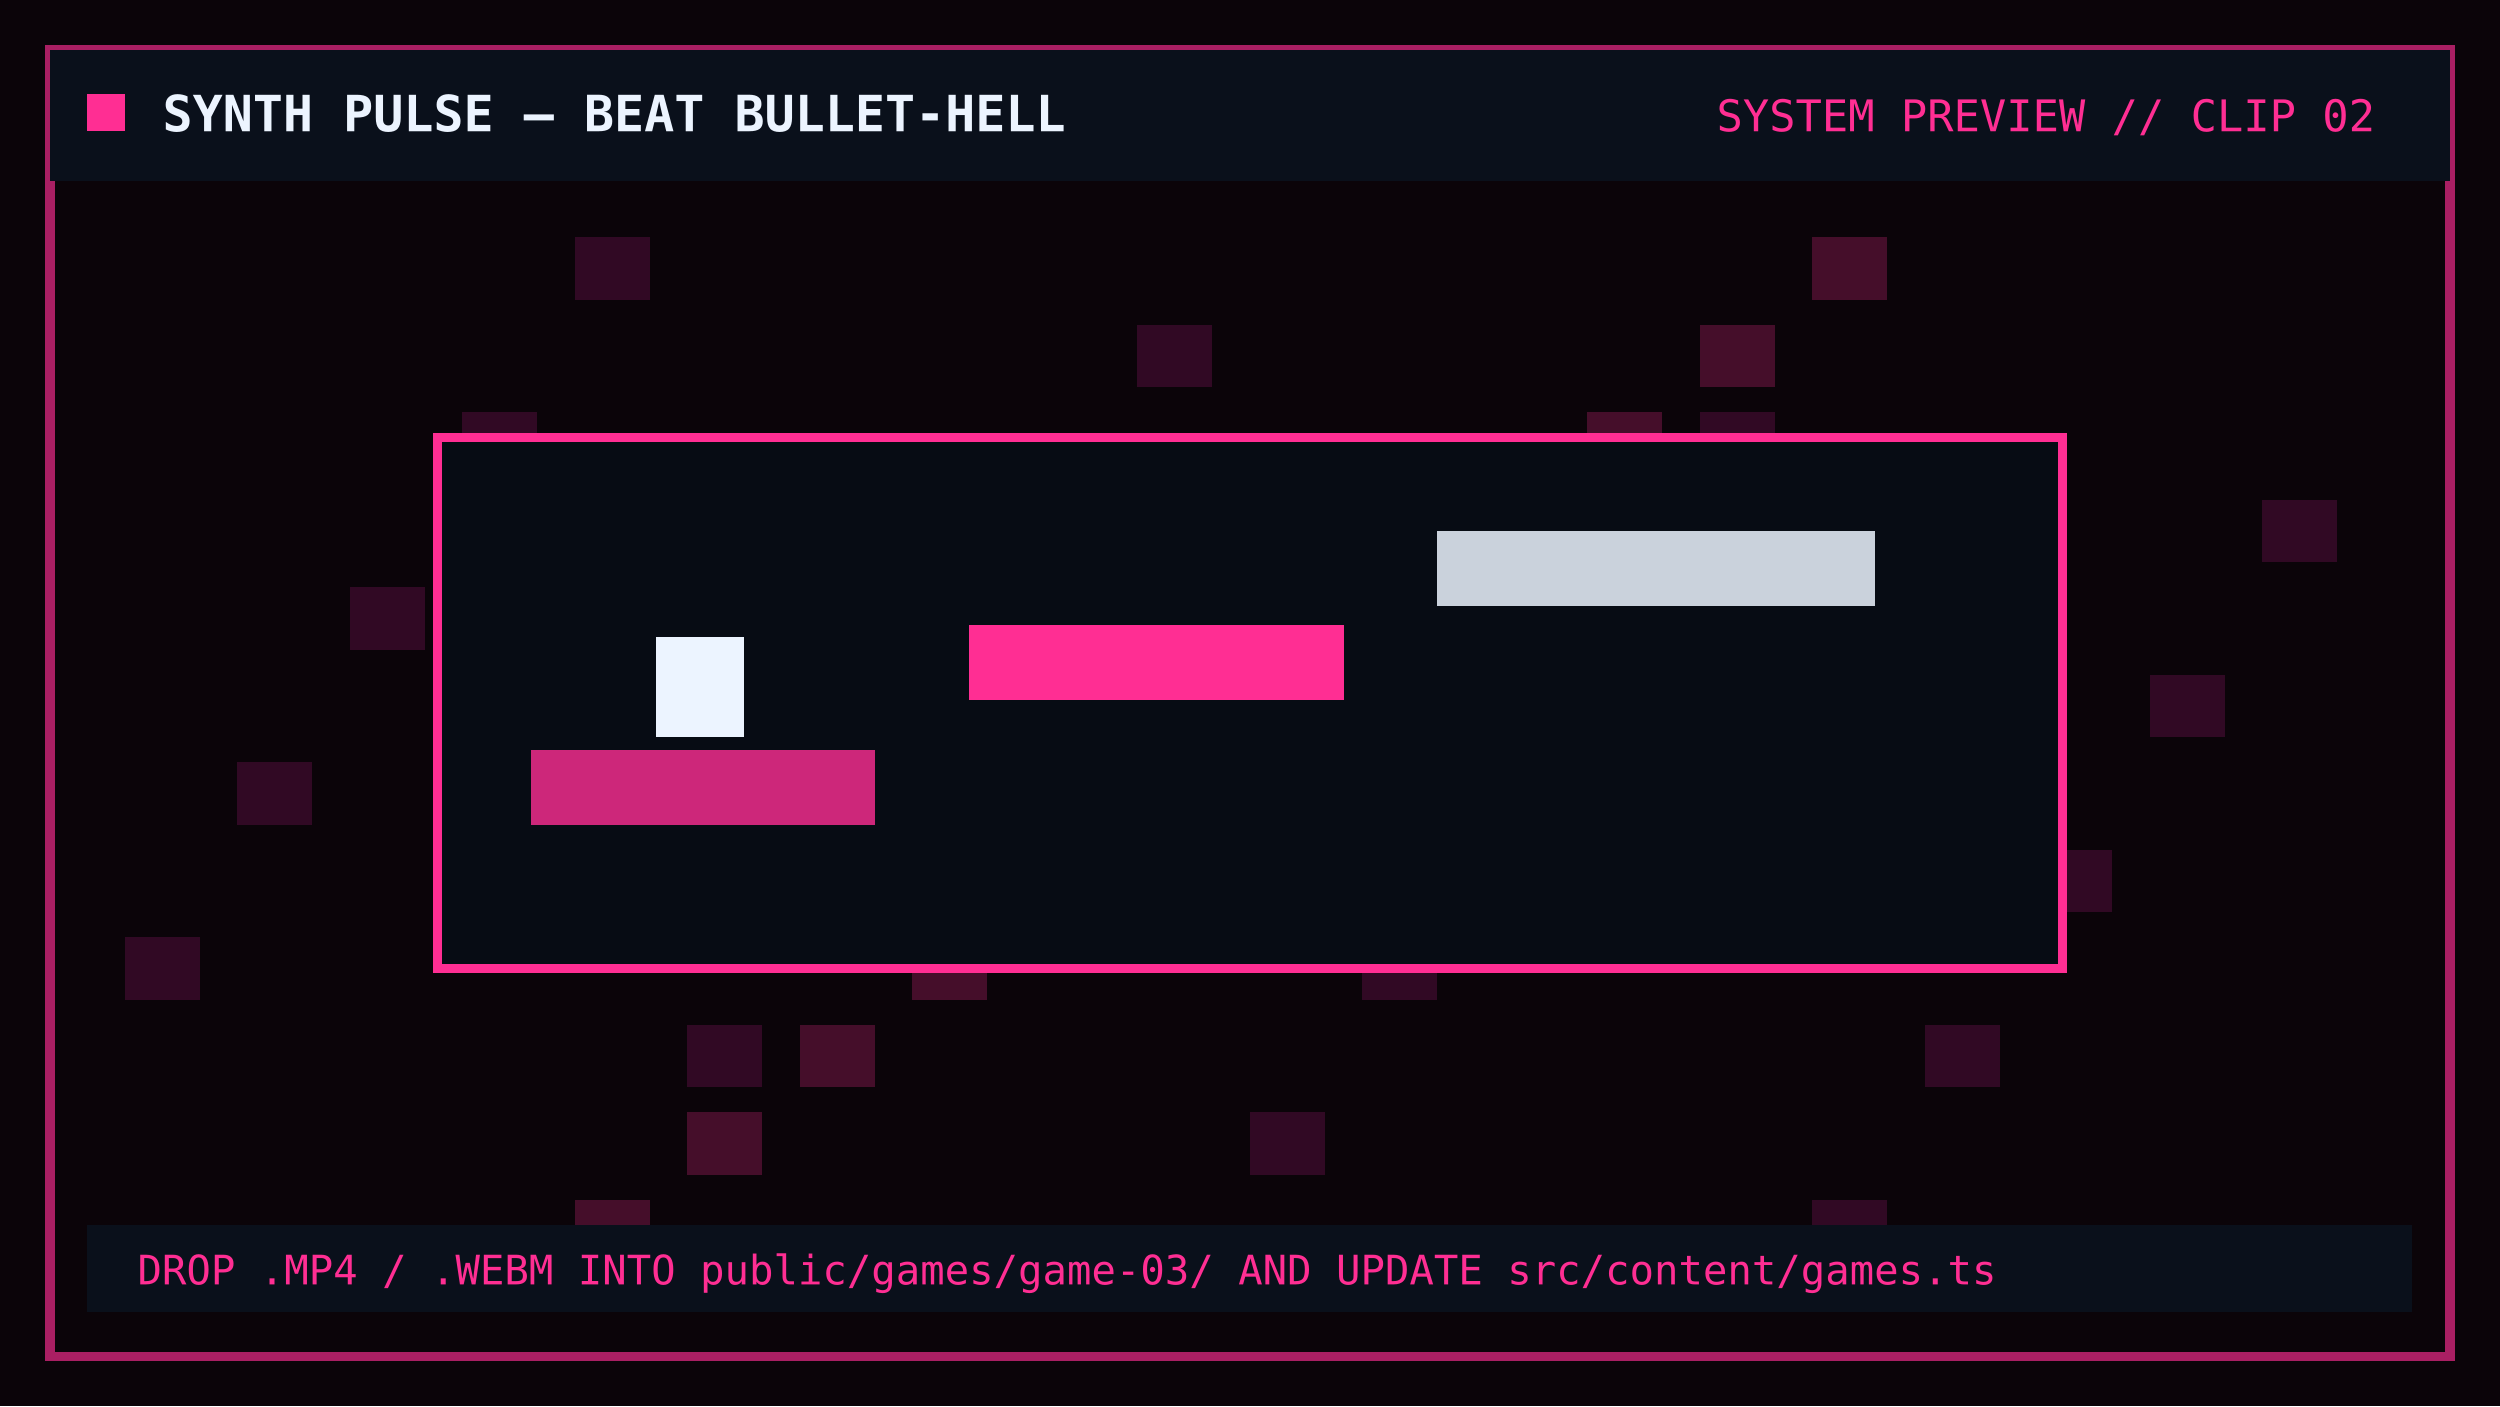
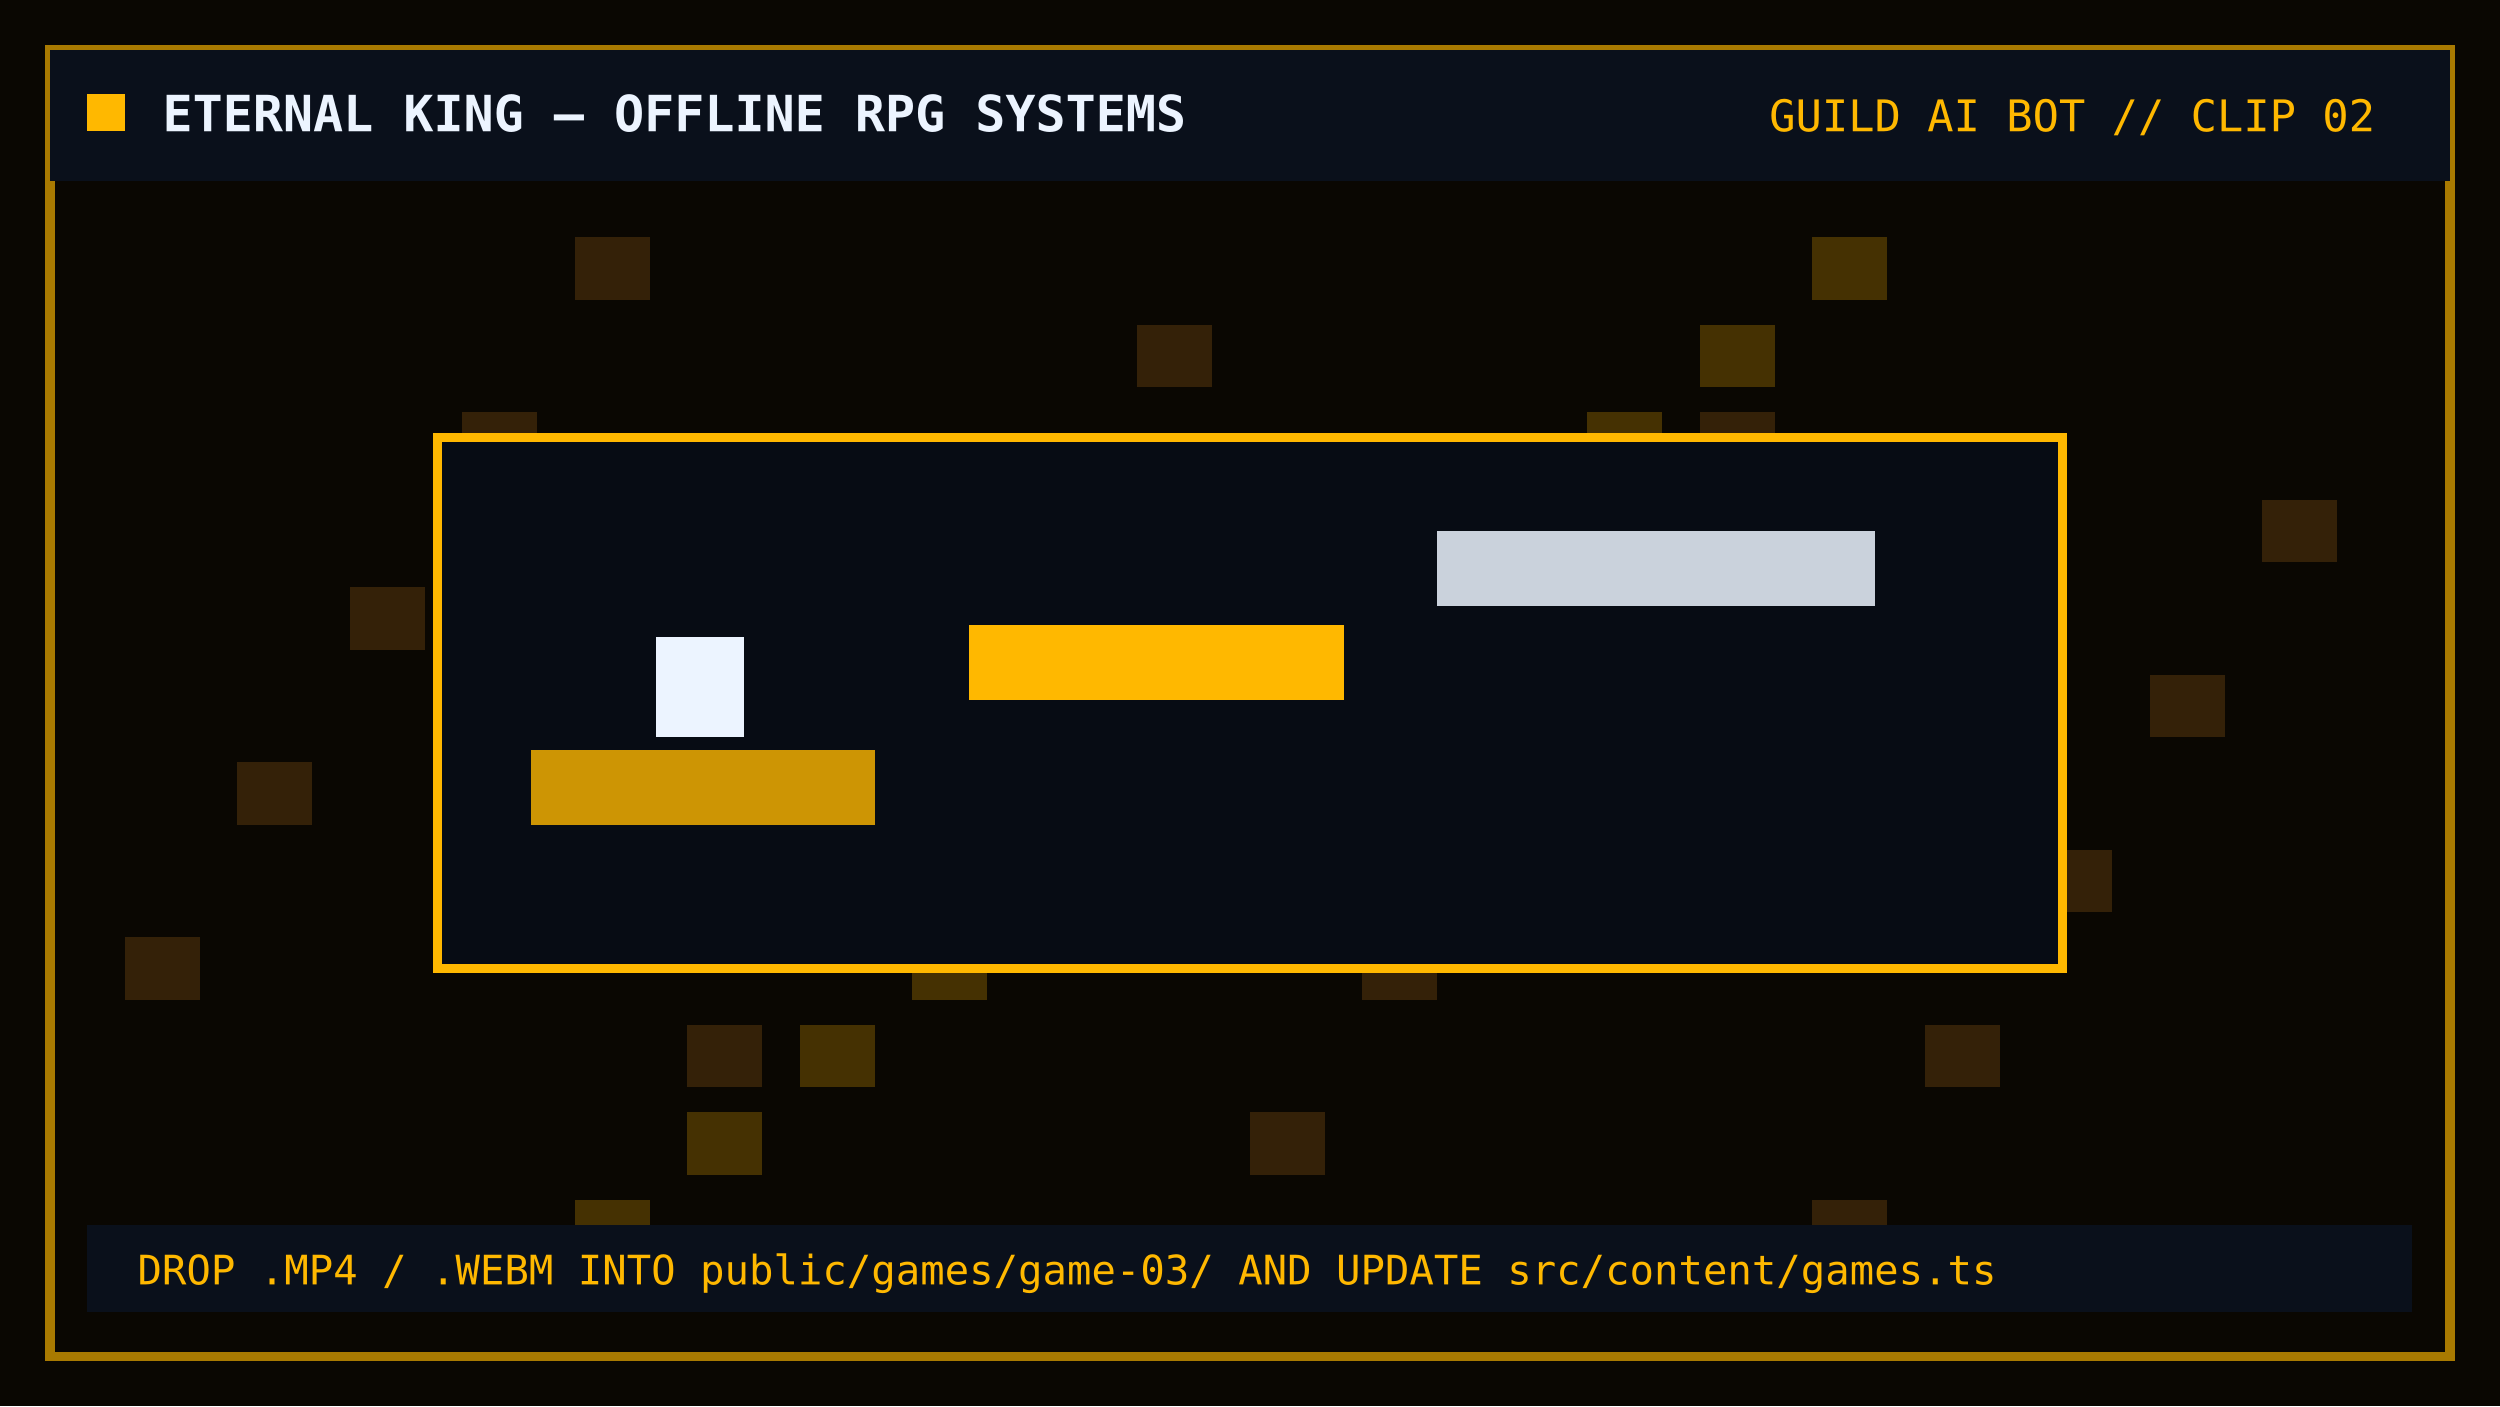
<svg xmlns="http://www.w3.org/2000/svg" viewBox="0 0 800 450" shape-rendering="crispEdges">
-   <rect width="800" height="450" fill="#0B0409" />
-   <rect x="184" y="76" width="24" height="20" fill="#3E0B2D" opacity="0.75" />
-   <rect x="580" y="76" width="24" height="20" fill="#FF2E93" opacity="0.24" />
-   <rect x="364" y="104" width="24" height="20" fill="#3E0B2D" opacity="0.75" />
-   <rect x="544" y="104" width="24" height="20" fill="#FF2E93" opacity="0.24" />
-   <rect x="148" y="132" width="24" height="20" fill="#3E0B2D" opacity="0.75" />
-   <rect x="508" y="132" width="24" height="20" fill="#FF2E93" opacity="0.24" />
-   <rect x="544" y="132" width="24" height="20" fill="#3E0B2D" opacity="0.75" />
-   <rect x="328" y="160" width="24" height="20" fill="#3E0B2D" opacity="0.75" />
-   <rect x="472" y="160" width="24" height="20" fill="#FF2E93" opacity="0.24" />
-   <rect x="724" y="160" width="24" height="20" fill="#3E0B2D" opacity="0.75" />
-   <rect x="112" y="188" width="24" height="20" fill="#3E0B2D" opacity="0.75" />
-   <rect x="436" y="188" width="24" height="20" fill="#FF2E93" opacity="0.24" />
-   <rect x="508" y="188" width="24" height="20" fill="#3E0B2D" opacity="0.75" />
-   <rect x="292" y="216" width="24" height="20" fill="#3E0B2D" opacity="0.75" />
-   <rect x="400" y="216" width="24" height="20" fill="#FF2E93" opacity="0.24" />
-   <rect x="688" y="216" width="24" height="20" fill="#3E0B2D" opacity="0.75" />
-   <rect x="76" y="244" width="24" height="20" fill="#3E0B2D" opacity="0.75" />
-   <rect x="364" y="244" width="24" height="20" fill="#FF2E93" opacity="0.24" />
-   <rect x="472" y="244" width="24" height="20" fill="#3E0B2D" opacity="0.75" />
-   <rect x="256" y="272" width="24" height="20" fill="#3E0B2D" opacity="0.75" />
-   <rect x="328" y="272" width="24" height="20" fill="#FF2E93" opacity="0.24" />
-   <rect x="652" y="272" width="24" height="20" fill="#3E0B2D" opacity="0.75" />
-   <rect x="40" y="300" width="24" height="20" fill="#3E0B2D" opacity="0.75" />
-   <rect x="292" y="300" width="24" height="20" fill="#FF2E93" opacity="0.24" />
-   <rect x="436" y="300" width="24" height="20" fill="#3E0B2D" opacity="0.75" />
-   <rect x="220" y="328" width="24" height="20" fill="#3E0B2D" opacity="0.75" />
-   <rect x="256" y="328" width="24" height="20" fill="#FF2E93" opacity="0.24" />
-   <rect x="616" y="328" width="24" height="20" fill="#3E0B2D" opacity="0.75" />
-   <rect x="220" y="356" width="24" height="20" fill="#FF2E93" opacity="0.24" />
-   <rect x="400" y="356" width="24" height="20" fill="#3E0B2D" opacity="0.75" />
-   <rect x="184" y="384" width="24" height="20" fill="#FF2E93" opacity="0.24" />
-   <rect x="580" y="384" width="24" height="20" fill="#3E0B2D" opacity="0.75" />
-   <rect x="16" y="16" width="768" height="418" fill="none" stroke="#FF2E93" stroke-width="3" opacity="0.65" />
+   <rect width="800" height="450" fill="#0A0702" />
+   <rect x="184" y="76" width="24" height="20" fill="#422A09" opacity="0.75" />
+   <rect x="580" y="76" width="24" height="20" fill="#FFB800" opacity="0.24" />
+   <rect x="364" y="104" width="24" height="20" fill="#422A09" opacity="0.75" />
+   <rect x="544" y="104" width="24" height="20" fill="#FFB800" opacity="0.24" />
+   <rect x="148" y="132" width="24" height="20" fill="#422A09" opacity="0.75" />
+   <rect x="508" y="132" width="24" height="20" fill="#FFB800" opacity="0.24" />
+   <rect x="544" y="132" width="24" height="20" fill="#422A09" opacity="0.75" />
+   <rect x="328" y="160" width="24" height="20" fill="#422A09" opacity="0.75" />
+   <rect x="472" y="160" width="24" height="20" fill="#FFB800" opacity="0.24" />
+   <rect x="724" y="160" width="24" height="20" fill="#422A09" opacity="0.75" />
+   <rect x="112" y="188" width="24" height="20" fill="#422A09" opacity="0.75" />
+   <rect x="436" y="188" width="24" height="20" fill="#FFB800" opacity="0.24" />
+   <rect x="508" y="188" width="24" height="20" fill="#422A09" opacity="0.75" />
+   <rect x="292" y="216" width="24" height="20" fill="#422A09" opacity="0.75" />
+   <rect x="400" y="216" width="24" height="20" fill="#FFB800" opacity="0.24" />
+   <rect x="688" y="216" width="24" height="20" fill="#422A09" opacity="0.75" />
+   <rect x="76" y="244" width="24" height="20" fill="#422A09" opacity="0.75" />
+   <rect x="364" y="244" width="24" height="20" fill="#FFB800" opacity="0.24" />
+   <rect x="472" y="244" width="24" height="20" fill="#422A09" opacity="0.75" />
+   <rect x="256" y="272" width="24" height="20" fill="#422A09" opacity="0.75" />
+   <rect x="328" y="272" width="24" height="20" fill="#FFB800" opacity="0.24" />
+   <rect x="652" y="272" width="24" height="20" fill="#422A09" opacity="0.75" />
+   <rect x="40" y="300" width="24" height="20" fill="#422A09" opacity="0.75" />
+   <rect x="292" y="300" width="24" height="20" fill="#FFB800" opacity="0.24" />
+   <rect x="436" y="300" width="24" height="20" fill="#422A09" opacity="0.75" />
+   <rect x="220" y="328" width="24" height="20" fill="#422A09" opacity="0.75" />
+   <rect x="256" y="328" width="24" height="20" fill="#FFB800" opacity="0.24" />
+   <rect x="616" y="328" width="24" height="20" fill="#422A09" opacity="0.75" />
+   <rect x="220" y="356" width="24" height="20" fill="#FFB800" opacity="0.24" />
+   <rect x="400" y="356" width="24" height="20" fill="#422A09" opacity="0.75" />
+   <rect x="184" y="384" width="24" height="20" fill="#FFB800" opacity="0.24" />
+   <rect x="580" y="384" width="24" height="20" fill="#422A09" opacity="0.75" />
+   <rect x="16" y="16" width="768" height="418" fill="none" stroke="#FFB800" stroke-width="3" opacity="0.65" />
  <rect x="16" y="16" width="768" height="42" fill="#0A101B" />
-   <rect x="28" y="30" width="12" height="12" fill="#FF2E93" />
-   <text x="52" y="42" fill="#ECF4FF" font-family="monospace" font-size="16" font-weight="700">SYNTH PULSE — BEAT BULLET-HELL</text>
-   <text x="760" y="42" text-anchor="end" fill="#FF2E93" font-family="monospace" font-size="14">SYSTEM PREVIEW // CLIP 02</text>
-   <rect x="140" y="140" width="520" height="170" fill="#070C14" stroke="#FF2E93" stroke-width="3" />
-   <rect x="170" y="240" width="110" height="24" fill="#FF2E93" opacity="0.8" />
-   <rect x="310" y="200" width="120" height="24" fill="#FF2E93" />
+   <rect x="28" y="30" width="12" height="12" fill="#FFB800" />
+   <text x="52" y="42" fill="#ECF4FF" font-family="monospace" font-size="16" font-weight="700">ETERNAL KING — OFFLINE RPG SYSTEMS</text>
+   <text x="760" y="42" text-anchor="end" fill="#FFB800" font-family="monospace" font-size="14">GUILD AI BOT // CLIP 02</text>
+   <rect x="140" y="140" width="520" height="170" fill="#070C14" stroke="#FFB800" stroke-width="3" />
+   <rect x="170" y="240" width="110" height="24" fill="#FFB800" opacity="0.8" />
+   <rect x="310" y="200" width="120" height="24" fill="#FFB800" />
  <rect x="460" y="170" width="140" height="24" fill="#ECF4FF" opacity="0.85" />
  <rect x="210" y="204" width="28" height="32" fill="#ECF4FF" />
  <rect x="28" y="392" width="744" height="28" fill="#0A101B" />
-   <text x="44" y="411" fill="#FF2E93" font-family="monospace" font-size="13">DROP .MP4 / .WEBM INTO public/games/game-03/ AND UPDATE src/content/games.ts</text>
+   <text x="44" y="411" fill="#FFB800" font-family="monospace" font-size="13">DROP .MP4 / .WEBM INTO public/games/game-03/ AND UPDATE src/content/games.ts</text>
</svg>
